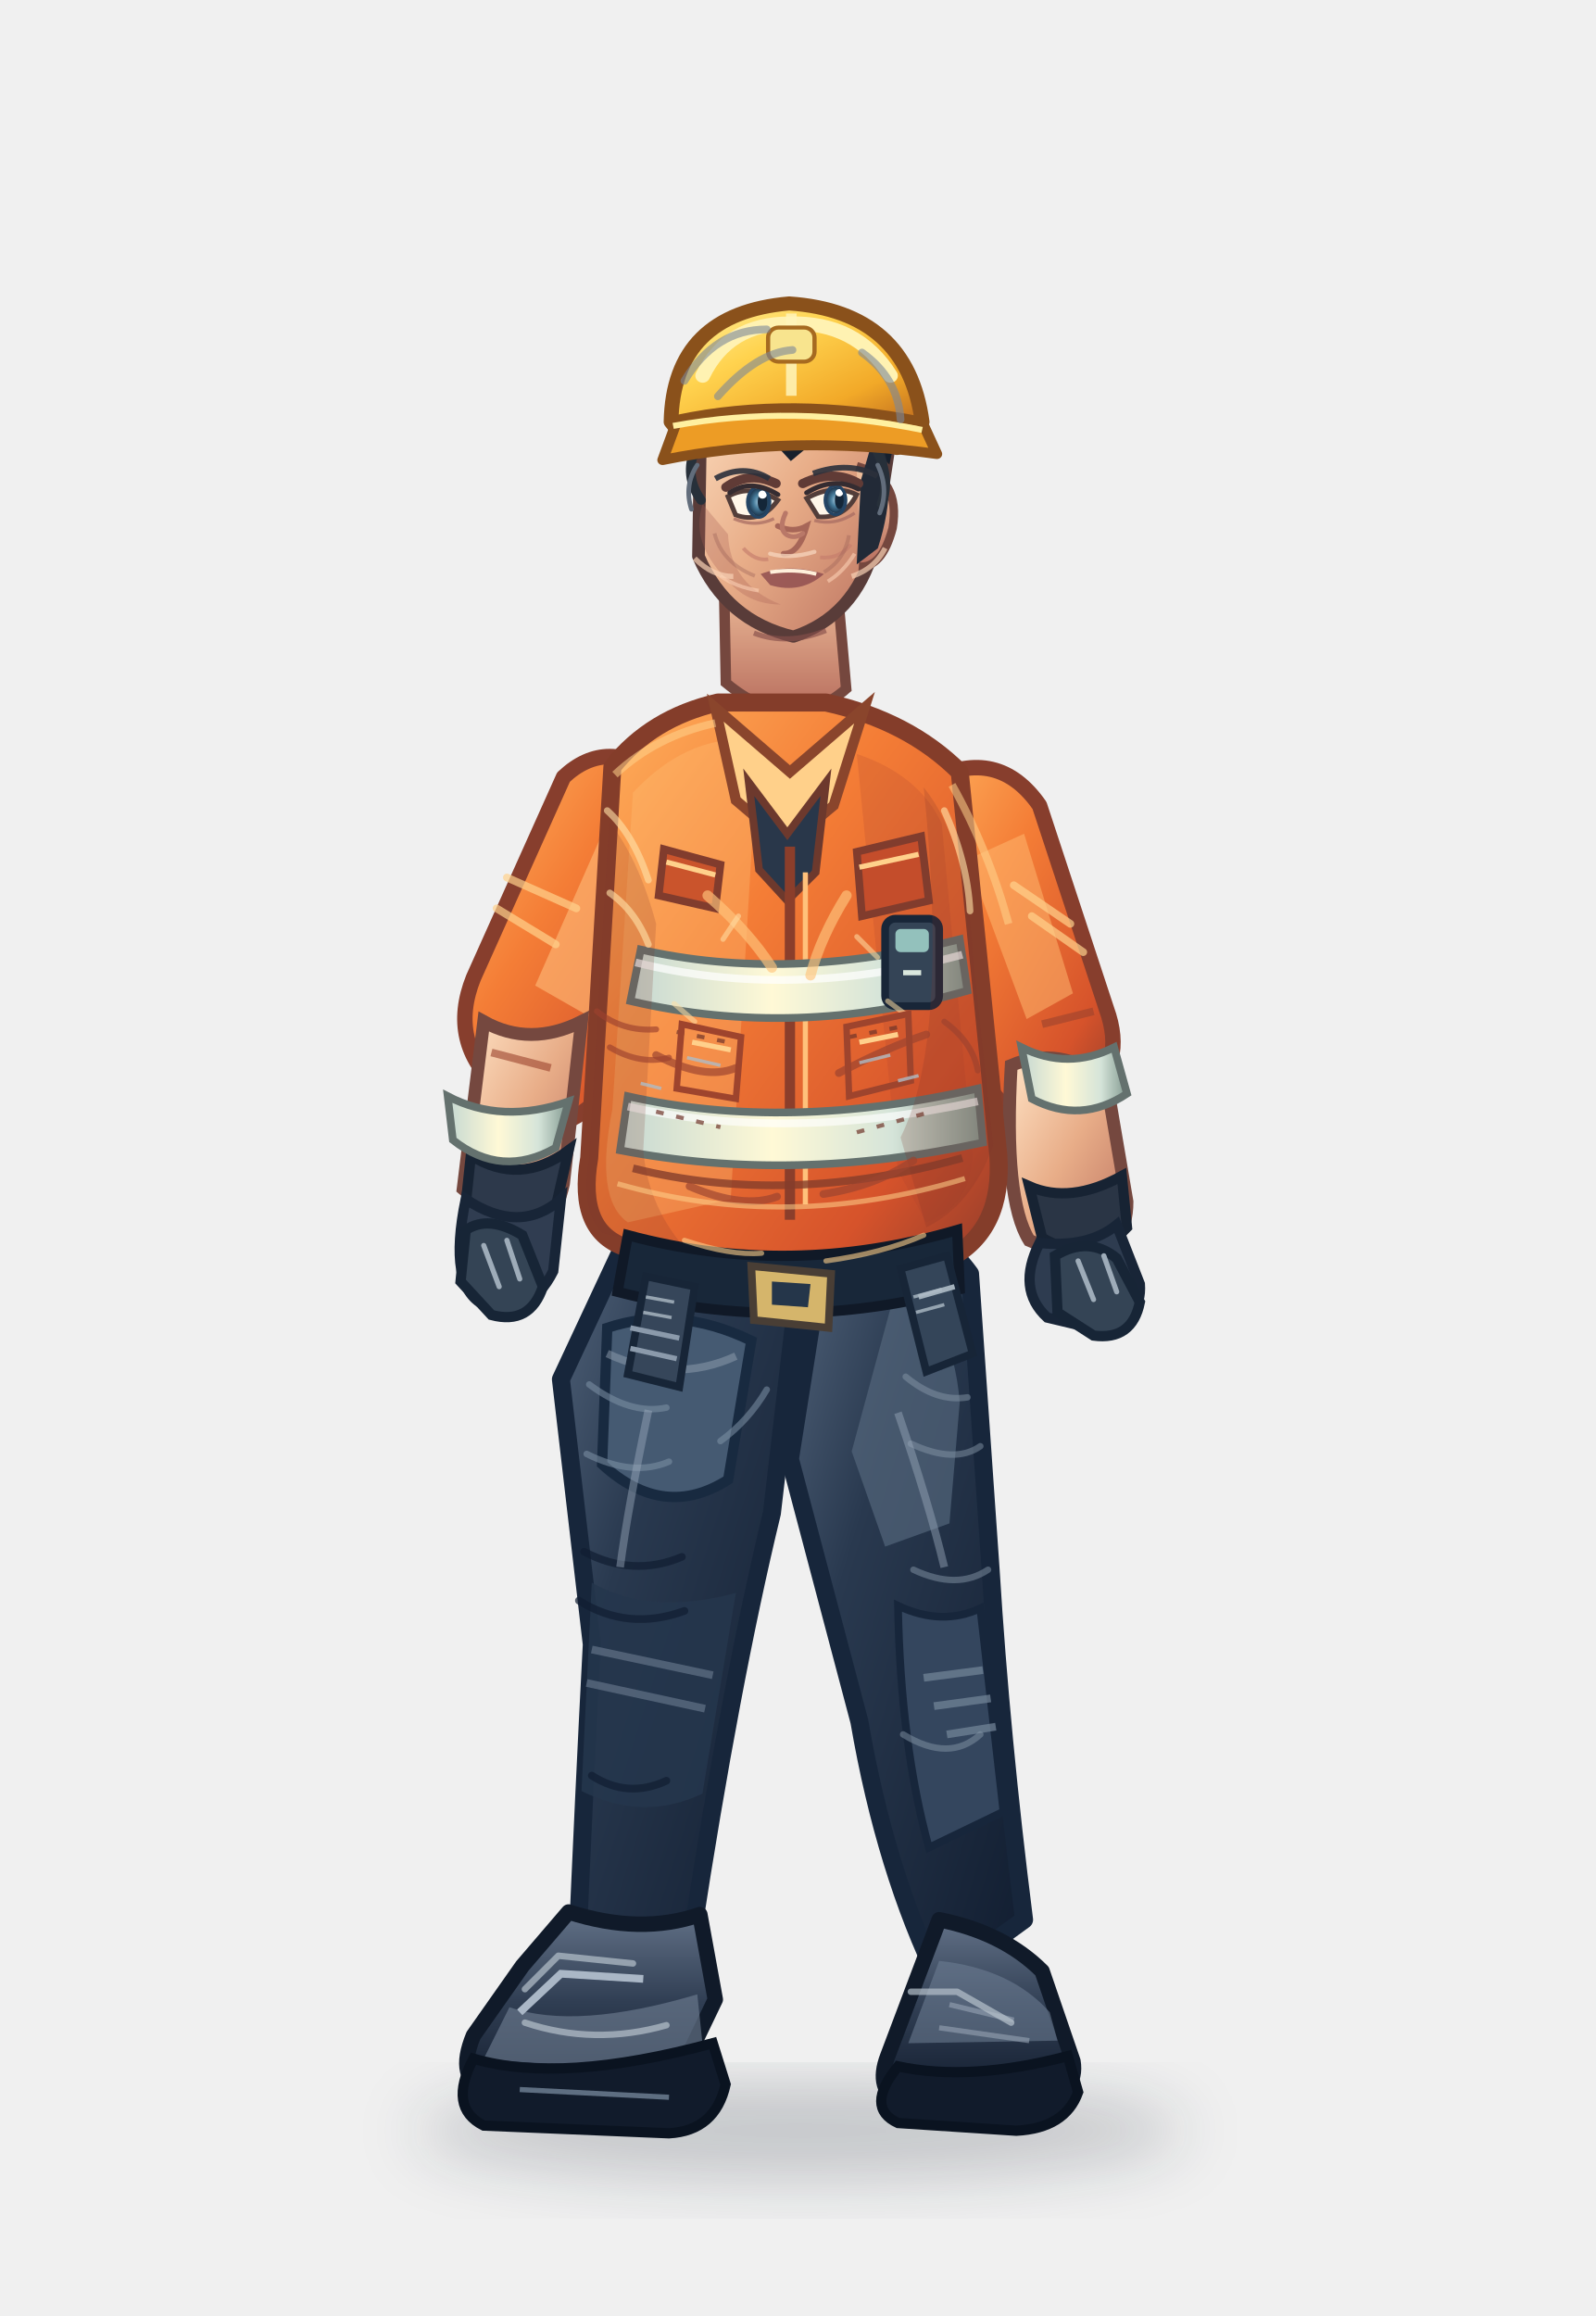
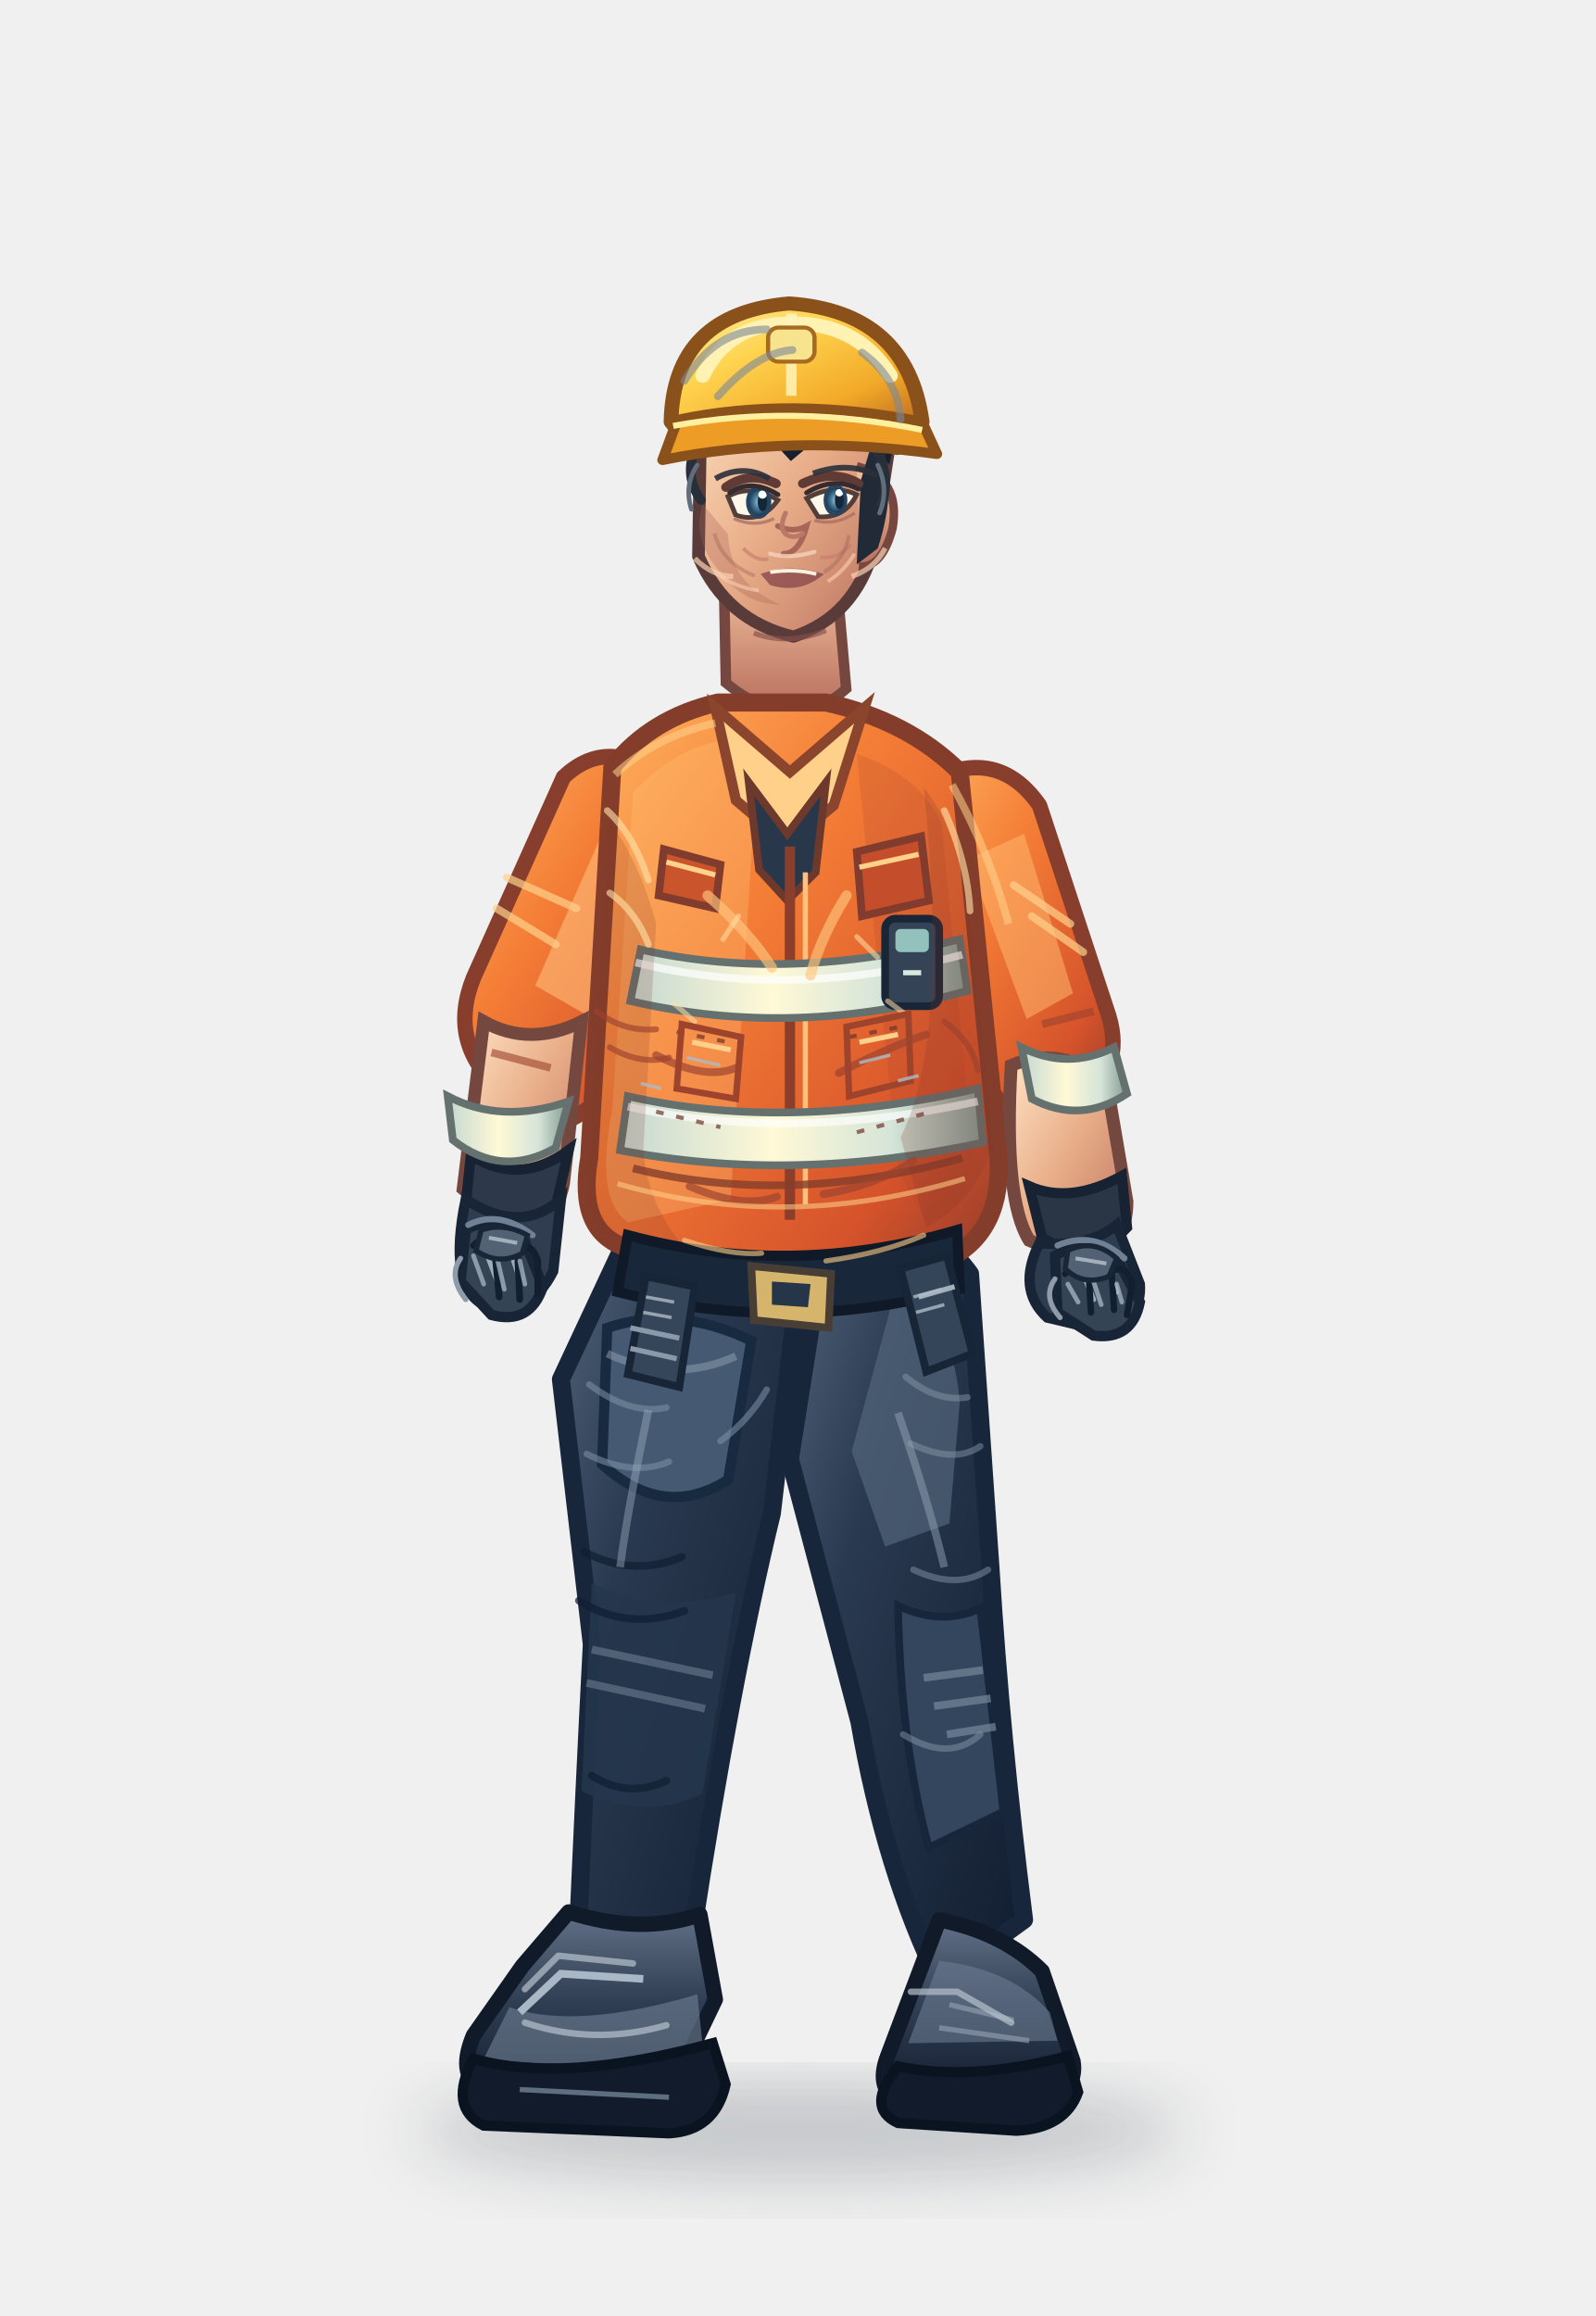
<svg xmlns="http://www.w3.org/2000/svg" viewBox="0 0 620 900" role="img" aria-labelledby="title desc">
  <defs>
    <linearGradient id="skin" x1="0" y1="0" x2="1" y2="1">
      <stop stop-color="#ffe2c4" />
      <stop offset=".48" stop-color="#e8ad88" />
      <stop offset="1" stop-color="#b96f5e" />
    </linearGradient>
    <linearGradient id="skinShadow" x1="0" y1="0" x2="0" y2="1">
      <stop stop-color="#f3c5a0" />
      <stop offset="1" stop-color="#b86e5e" />
    </linearGradient>
    <linearGradient id="helmet" x1="0" y1="0" x2=".85" y2="1">
      <stop stop-color="#fff3a3" />
      <stop offset=".36" stop-color="#ffd34f" />
      <stop offset=".72" stop-color="#f2a928" />
      <stop offset="1" stop-color="#b9651d" />
    </linearGradient>
    <linearGradient id="orange" x1="0" y1="0" x2="1" y2="1">
      <stop stop-color="#ffb35f" />
      <stop offset=".38" stop-color="#f47d36" />
      <stop offset=".78" stop-color="#d6532b" />
      <stop offset="1" stop-color="#8f3b2b" />
    </linearGradient>
    <linearGradient id="orangeLight" x1="0" y1="0" x2="0" y2="1">
      <stop stop-color="#ffd18a" />
      <stop offset="1" stop-color="#e56a30" />
    </linearGradient>
    <linearGradient id="navy" x1="0" y1="0" x2="1" y2="1">
      <stop stop-color="#53657c" />
      <stop offset=".35" stop-color="#29394f" />
      <stop offset="1" stop-color="#111d30" />
    </linearGradient>
    <linearGradient id="boot" x1="0" y1="0" x2="0" y2="1">
      <stop stop-color="#627187" />
      <stop offset=".48" stop-color="#303e53" />
      <stop offset="1" stop-color="#111b2c" />
    </linearGradient>
    <linearGradient id="reflect" x1="0" y1="0" x2="1" y2="0">
      <stop stop-color="#c5d8d2" />
      <stop offset=".42" stop-color="#fff9d6" />
      <stop offset=".75" stop-color="#d5e4d9" />
      <stop offset="1" stop-color="#829990" />
    </linearGradient>
    <radialGradient id="iris">
      <stop stop-color="#9fc5d9" />
      <stop offset=".48" stop-color="#467b9a" />
      <stop offset="1" stop-color="#1c354d" />
    </radialGradient>
    <filter id="shadow" x="-30%" y="-20%" width="160%" height="160%">
      <feGaussianBlur stdDeviation="12" />
    </filter>
    <filter id="soft" x="-20%" y="-20%" width="140%" height="140%">
      <feGaussianBlur stdDeviation="2" />
    </filter>
    <clipPath id="jacketClip">
      <path d="M238 298 Q253 279 279 273 L321 273 Q353 280 373 300 L388 449 Q390 478 369 489 Q308 506 244 485 Q224 479 229 450Z" />
    </clipPath>
  </defs>
  <ellipse cx="311" cy="828" rx="150" ry="19" fill="#172333" opacity=".2" filter="url(#shadow)" />
  <path d="M322 472 Q359 470 377 495 L385 610 Q389 675 398 746 L365 770 Q344 727 334 669 L307 567Z" fill="url(#navy)" stroke="#17263b" stroke-width="7" stroke-linejoin="round" />
  <path d="M347 505 Q370 508 373 545 L369 592 L344 601 L331 564Z" fill="#52657a" opacity=".7" />
  <path d="M349 624 Q366 632 381 625 L390 704 L361 718 Q350 678 349 624Z" fill="#34465e" stroke="#17263b" stroke-width="3" />
  <path d="M359 652 L382 649 M363 663 L385 660 M368 674 L387 671" stroke="#75879a" stroke-width="3" opacity=".7" />
  <path d="M365 746 Q390 751 405 766 L417 801 Q419 813 404 817 L350 817 Q340 812 345 799Z" fill="url(#boot)" stroke="#101a29" stroke-width="6" stroke-linejoin="round" />
  <path d="M365 762 Q393 765 408 782 L411 793 L353 794Z" fill="#708096" opacity=".55" />
  <path d="M349 803 Q377 809 415 799 L419 813 Q414 827 395 828 L349 825 Q336 819 349 803Z" fill="#111b2b" stroke="#0a1320" stroke-width="4" />
  <path d="M369 779 L394 785 M365 788 L400 793" stroke="#9daaba" stroke-width="2" opacity=".55" />
  <path d="M247 474 Q281 461 312 485 L300 588 Q284 654 269 752 L224 766 Q227 696 230 639 L218 536Z" fill="url(#navy)" stroke="#17263b" stroke-width="7" stroke-linejoin="round" />
  <path d="M236 516 Q263 507 292 521 L283 575 Q258 591 234 569Z" fill="#455a72" stroke="#182a40" stroke-width="4" />
  <path d="M236 526 Q262 538 286 527" fill="none" stroke="#91a0b0" stroke-width="3" opacity=".5" />
  <path d="M230 615 Q253 628 286 619 L273 697 Q250 708 226 696Z" fill="#25364c" opacity=".85" />
  <path d="M230 641 L277 651 M228 654 L274 664" stroke="#738398" stroke-width="3" opacity=".55" />
  <path d="M221 743 Q249 752 272 744 L278 777 L266 802 Q261 814 245 816 L189 812 Q177 808 184 791 L203 764Z" fill="url(#boot)" stroke="#101a29" stroke-width="6" stroke-linejoin="round" />
  <path d="M198 780 Q224 789 271 775 L273 794 Q242 806 188 800Z" fill="#718095" opacity=".6" />
  <path d="M184 800 Q218 810 277 794 L282 810 Q278 828 260 829 L188 826 Q174 819 184 800Z" fill="#111b2b" stroke="#0a1320" stroke-width="4" />
  <path d="M202 782 L218 767 L250 769" fill="none" stroke="#aab7c6" stroke-width="3" />
  <path d="M202 812 L260 815" stroke="#5e6e81" stroke-width="2" />
  <path d="M362 303 Q388 290 404 313 L430 392 Q438 414 421 426 L401 437 Q382 427 378 407 L354 347Z" fill="url(#orange)" stroke="#873e2d" stroke-width="6" stroke-linejoin="round" />
  <path d="M398 324 L417 386 L399 396 L376 334Z" fill="#ffb96f" opacity=".52" />
  <path d="M393 414 Q412 406 430 420 L438 467 Q438 485 421 491 L400 482 Q390 466 393 414Z" fill="url(#skin)" stroke="#75483f" stroke-width="5" />
  <path d="M400 461 Q416 468 436 457 L438 477 Q424 492 405 481Z" fill="#2a3545" stroke="#172333" stroke-width="4" />
  <path d="M404 483 Q423 485 434 476 L443 499 Q444 513 428 517 L407 512 Q395 501 404 483Z" fill="#2e3c50" stroke="#182537" stroke-width="4" />
  <path d="M257 302 Q236 286 219 302 L184 380 Q174 405 194 423 L217 437 Q237 430 243 406 L275 348Z" fill="url(#orange)" stroke="#873e2d" stroke-width="6" stroke-linejoin="round" />
  <path d="M238 315 L208 383 L229 395 L259 335Z" fill="#ffbc79" opacity=".6" />
  <path d="M188 397 Q206 407 226 397 L219 460 Q215 479 199 478 L180 462Z" fill="url(#skin)" stroke="#75483f" stroke-width="5" />
  <path d="M183 449 Q202 461 221 447 L216 469 Q198 485 181 468Z" fill="#2d394b" stroke="#172333" stroke-width="4" />
  <path d="M181 466 Q202 480 218 466 L215 494 Q206 512 188 507 Q174 500 181 466Z" fill="#303d51" stroke="#182537" stroke-width="4" />
  <path d="M187 483 L202 489 M184 491 L199 497" stroke="#92a0ae" stroke-width="2" opacity=".7" />
  <g transform="translate(310 185) scale(.82 .78) translate(-310 -185)">
    <path d="M275 233 L328 231 L333 291 Q307 315 276 288Z" fill="url(#skinShadow)" stroke="#75473e" stroke-width="5" />
    <path d="M264 160 Q275 127 308 129 Q346 131 354 166 L346 221 Q337 255 308 265 Q276 257 263 225Z" fill="url(#skin)" stroke="#593c39" stroke-width="6" stroke-linejoin="round" />
    <path d="M265 199 Q259 218 276 236 Q286 249 302 249 Q278 239 277 214Z" fill="#a85f55" opacity=".3" />
    <path d="M338 180 Q359 186 355 211 Q350 231 339 230" fill="url(#skinShadow)" stroke="#75473e" stroke-width="4" />
    <path d="M262 174 Q249 145 270 132 Q287 112 317 122 Q348 118 357 149 L352 174 Q338 159 323 160 L307 174 L293 158 Q279 170 262 174Z" fill="#28303c" stroke="#17202c" stroke-width="5" />
    <path d="M266 154 Q283 123 311 128 Q292 141 282 158Z" fill="#566173" opacity=".65" />
    <path d="M347 162 Q359 185 348 221 L338 229 L340 187Z" fill="#222a37" />
    <g transform="translate(307 197) scale(.91 .92) translate(-307 -197)">
      <path d="M273 190 Q285 181 299 188" fill="none" stroke="#603b36" stroke-width="5" stroke-linecap="round" />
      <path d="M313 188 Q329 180 342 188" fill="none" stroke="#603b36" stroke-width="5" stroke-linecap="round" />
      <path d="M274 195 Q286 188 300 197 Q291 210 278 205Z" fill="#fff7e9" stroke="#533e3a" stroke-width="2.5" />
      <path d="M315 196 Q329 188 341 194 Q335 207 321 206Z" fill="#fff7e9" stroke="#533e3a" stroke-width="2.5" />
      <ellipse cx="290" cy="198" rx="5.5" ry="7.5" fill="url(#iris)" />
      <ellipse cx="330" cy="197" rx="5" ry="7" fill="url(#iris)" />
      <ellipse cx="292" cy="198" rx="2.5" ry="5" fill="#142638" />
      <ellipse cx="332" cy="197" rx="2.3" ry="4.8" fill="#142638" />
      <circle cx="292" cy="194" r="2.2" fill="#fff" />
      <circle cx="332" cy="193" r="2" fill="#fff" />
      <path d="M300 211 Q308 215 315 211 Q311 226 303 226" fill="none" stroke="#a76658" stroke-width="3" stroke-linecap="round" />
      <path d="M291 237 Q306 231 324 237 Q312 248 296 243Z" fill="#914f50" opacity=".85" />
      <path d="M296 236 Q309 234 320 237" fill="none" stroke="#fff0db" stroke-width="2" />
      <path d="M282 223 Q288 230 295 229 M322 228 Q332 229 338 221" fill="none" stroke="#c57c6b" stroke-width="2" opacity=".65" />
      <g>
        <ellipse cx="290" cy="198" rx="5.8" ry="8.3" fill="none" stroke="#244565" stroke-width="1.6" />
        <ellipse cx="330" cy="197" rx="5.4" ry="7.8" fill="none" stroke="#244565" stroke-width="1.6" />
        <path d="M275 193 Q286 185 300 194 M315 193 Q329 184 342 191" fill="none" stroke="#352c31" stroke-width="2.6" stroke-linecap="round" />
        <path d="M277 207 Q288 212 298 207 M319 208 Q330 211 340 204" fill="none" stroke="#a66b61" stroke-width="1.7" opacity=".72" />
        <path d="M304 204 Q300 213 305 216 Q309 218 313 215" fill="none" stroke="#b97868" stroke-width="2.5" stroke-linecap="round" />
        <path d="M296 226 Q306 229 319 225" fill="none" stroke="#f7d6bd" stroke-width="2.2" stroke-linecap="round" opacity=".75" />
        <path d="M267 215 Q271 231 288 238 M337 216 Q335 229 324 236" fill="none" stroke="#9c6057" stroke-width="2" opacity=".38" />
        <path d="M270 238 Q278 244 290 246 M326 241 Q334 236 340 226" fill="none" stroke="#ffd6ba" stroke-width="2" opacity=".55" />
        <path d="M257 169 Q251 184 260 197 M351 169 Q359 185 354 199" fill="none" stroke="#27303a" stroke-width="5" stroke-linecap="round" />
        <path d="M258 178 Q251 189 255 202 M352 178 Q358 191 353 204" fill="none" stroke="#626d7c" stroke-width="2.4" stroke-linecap="round" />
      </g>
      <path d="M270 120 Q306 104 344 120" fill="none" stroke="#d68a20" stroke-width="2.8" opacity=".8" />
      <path d="M270 125 Q307 110 344 125" fill="none" stroke="#fff1b2" stroke-width="2" opacity=".78" />
      <path d="M270 142 L278 139 M336 139 L345 143" stroke="#a65d1c" stroke-width="2.2" stroke-linecap="round" />
      <path d="M278 151 L282 157 M335 151 L331 157" stroke="#fff2ba" stroke-width="2" />
      <circle cx="259" cy="164" r="3.4" fill="#d78b28" stroke="#874d1c" stroke-width="1.5" />
      <circle cx="362" cy="164" r="3.4" fill="#d78b28" stroke="#874d1c" stroke-width="1.5" />
      <path d="M286 116 L293 114 M322 113 L328 115" stroke="#fff8cc" stroke-width="2.4" stroke-linecap="round" />
    </g>
    <path d="M250 158 Q251 104 306 99 Q362 103 369 158 L357 171 Q307 151 260 171Z" fill="url(#helmet)" stroke="#8a511b" stroke-width="7" stroke-linejoin="round" />
    <path d="M265 135 Q277 109 306 109 Q338 108 354 135" fill="none" stroke="#fff2b2" stroke-width="7" stroke-linecap="round" />
    <path d="M307 104 L307 145" stroke="#fff4ba" stroke-width="5" opacity=".85" />
    <path d="M253 157 Q307 145 369 158 L376 174 Q307 164 246 177Z" fill="#ed9c25" stroke="#8a511b" stroke-width="5" stroke-linejoin="round" />
    <path d="M251 160 Q308 149 369 162" fill="none" stroke="#fff0a0" stroke-width="3" />
    <rect x="296" y="111" width="22" height="17" rx="5" fill="#f8e48e" stroke="#a66a20" stroke-width="2" />
  </g>
  <path d="M238 298 Q253 279 279 273 L321 273 Q353 280 373 300 L388 449 Q390 478 369 489 Q308 506 244 485 Q224 479 229 450Z" fill="url(#orange)" stroke="#843d2a" stroke-width="7" stroke-linejoin="round" />
  <path d="M246 308 Q262 291 280 288 L294 299 L284 466 L244 475 Q231 466 238 431Z" fill="#ffbd72" opacity=".35" />
  <path d="M333 293 Q357 301 366 320 L378 449 Q377 469 360 475 L349 455Z" fill="#a83f2d" opacity=".2" />
  <path d="M278 275 L307 300 L336 275 L324 313 L306 328 L286 311Z" fill="#ffd08a" stroke="#8a452c" stroke-width="4" />
  <path d="M291 304 L306 324 L321 304 L317 339 L306 350 L295 338Z" fill="#29374a" stroke="#6d392d" stroke-width="3" />
  <path d="M307 329 L307 474" stroke="#8b3e2b" stroke-width="4" />
  <path d="M313 339 L313 468" stroke="#ffc17b" stroke-width="2" />
  <path d="M249 369 Q306 382 373 365 L376 385 Q309 404 245 389Z" fill="url(#reflect)" stroke="#64716e" stroke-width="3" />
  <path d="M247 374 Q307 389 374 371" fill="none" stroke="#fff" stroke-width="3" opacity=".7" />
  <path d="M244 426 Q306 440 380 423 L382 444 Q308 460 241 447Z" fill="url(#reflect)" stroke="#64716e" stroke-width="3" />
  <path d="M244 430 Q306 444 380 428" fill="none" stroke="#fff" stroke-width="3" opacity=".65" />
  <path d="M258 330 L280 336 L278 353 L256 348Z" fill="#ca542c" stroke="#813c2d" stroke-width="3" />
  <path d="M333 331 L358 325 L361 350 L335 356Z" fill="#c44d2b" stroke="#813c2d" stroke-width="3" />
  <path d="M259 335 L278 340 M334 337 L357 332" stroke="#ffd18b" stroke-width="2" />
  <rect x="344" y="357" width="21" height="34" rx="4" fill="#344456" stroke="#182638" stroke-width="3" />
  <rect x="348" y="361" width="13" height="9" rx="2" fill="#93c1bc" />
  <path d="M351 378 L358 378" stroke="#dbe8de" stroke-width="2" />
  <path d="M246 454 Q306 469 374 450" fill="none" stroke="#843d2a" stroke-width="3" opacity=".8" />
  <g clip-path="url(#jacketClip)">
    <path d="M232 314 Q247 329 255 359 L250 447 Q252 470 268 487 L229 478 L224 429Z" fill="#7f332c" opacity=".19" />
    <path d="M359 306 Q376 327 378 371 L386 445 Q378 468 360 477 L350 442 Q369 404 359 306Z" fill="#7f3029" opacity=".2" />
    <path d="M275 348 Q291 362 300 376 M329 348 Q319 364 315 379" fill="none" stroke="#ffc57c" stroke-width="4" stroke-linecap="round" opacity=".65" />
    <path d="M255 410 Q274 420 286 415 M326 417 Q345 407 360 402 M268 461 Q289 470 302 465 M320 464 Q340 461 355 451" fill="none" stroke="#9b432f" stroke-width="3" stroke-linecap="round" opacity=".68" />
    <path d="M287 356 L281 365 M333 364 L341 372 M262 390 L270 397 M345 389 L353 395" stroke="#ffe0a6" stroke-width="2" stroke-linecap="round" opacity=".55" />
    <path d="M263 401 L283 405 M330 403 L350 399 M255 432 L280 438 M333 440 L362 432" stroke="#6f342a" stroke-width="1.6" stroke-dasharray="3 5" opacity=".7" />
    <path d="M240 460 Q306 479 375 458" fill="none" stroke="#ffd18a" stroke-width="2" opacity=".55" />
  </g>
  <path d="M266 148 Q278 128 298 128 M279 154 Q294 137 308 136 M335 137 Q349 147 350 163" fill="none" stroke="#7c8798" stroke-width="3" stroke-linecap="round" opacity=".6" />
  <path d="M278 186 Q289 180 299 186 M316 184 Q330 179 341 185" fill="none" stroke="#2b303b" stroke-width="2.2" opacity=".9" />
  <path d="M270 217 Q277 224 285 224 M331 224 Q340 221 344 213" fill="none" stroke="#f8d2b5" stroke-width="2" opacity=".7" />
  <path d="M293 246 Q306 251 321 245" fill="none" stroke="#854e49" stroke-width="2" opacity=".65" />
  <path d="M174 426 Q195 437 221 428 L216 446 Q195 458 176 443Z" fill="url(#reflect)" stroke="#64716e" stroke-width="3" />
  <path d="M397 407 Q415 416 433 407 L438 425 Q420 437 401 427Z" fill="url(#reflect)" stroke="#64716e" stroke-width="3" />
  <path d="M244 480 Q307 497 372 478 L373 501 Q306 519 240 502Z" fill="#182739" stroke="#101927" stroke-width="4" />
  <path d="M292 492 L323 495 L322 516 L293 513Z" fill="#d5b56b" stroke="#493e35" stroke-width="3" />
  <path d="M300 498 L315 499 L314 508 L300 507Z" fill="#25364a" />
  <path d="M251 496 L270 500 L264 539 L244 534Z" fill="#36465a" stroke="#172537" stroke-width="3" />
  <path d="M245 516 L264 520 M245 524 L263 528" stroke="#8b9aab" stroke-width="2" />
  <path d="M350 493 L368 488 L378 526 L360 533Z" fill="#344559" stroke="#172537" stroke-width="3" />
  <path d="M357 504 L371 500" stroke="#a3b1bc" stroke-width="2" />
  <path d="M265 398 L288 403 L286 427 L263 423Z M329 399 L353 394 L354 420 L330 426Z" fill="none" stroke="#9e442d" stroke-width="2.5" />
  <path d="M269 405 L284 408 M334 405 L349 402" stroke="#ffd08b" stroke-width="2" />
  <path d="M197 341 L224 353 M193 353 L216 367 M394 344 L416 359 M401 356 L421 370" stroke="#ffd18b" stroke-width="3" opacity=".7" stroke-linecap="round" />
  <path d="M191 409 L214 415 M405 398 L425 393" stroke="#9b432d" stroke-width="3" opacity=".6" />
  <path d="M181 478 Q190 472 203 480 L211 500 Q206 515 191 511 L179 498Z" fill="#344455" stroke="#172536" stroke-width="4" />
  <path d="M188 484 L194 500 M197 482 L202 497" stroke="#9eacb9" stroke-width="2" stroke-linecap="round" />
  <path d="M410 488 Q423 480 434 489 L443 506 Q440 521 425 519 L411 510Z" fill="#344455" stroke="#172536" stroke-width="4" />
  <path d="M419 490 L425 505 M429 488 L434 502" stroke="#9eacb9" stroke-width="2" stroke-linecap="round" />
  <g fill="none" stroke-linecap="round" stroke-linejoin="round">
    <path d="M236 315 Q246 324 252 342 M237 347 Q247 354 252 367 M367 315 Q376 335 377 354" stroke="#ffe0a6" stroke-width="2.6" opacity=".62" />
    <path d="M232 393 Q242 401 255 400 M237 407 Q249 414 260 411 M367 397 Q378 405 380 416" stroke="#9d422e" stroke-width="2.3" opacity=".66" />
    <path d="M266 482 Q284 488 296 487 M321 490 Q343 487 359 480" stroke="#ffd18b" stroke-width="2" opacity=".6" />
    <path d="M229 538 Q245 550 259 547 M228 565 Q246 574 260 568 M280 560 Q291 552 298 540" stroke="#7e91a6" stroke-width="2.5" opacity=".55" />
    <path d="M227 603 Q246 613 265 605 M225 622 Q244 634 266 626 M230 690 Q244 699 259 692" stroke="#101d31" stroke-width="3" opacity=".7" />
    <path d="M352 535 Q364 545 376 543 M354 561 Q371 569 381 562 M355 610 Q372 618 384 610 M351 674 Q369 685 381 674" stroke="#8798aa" stroke-width="2.5" opacity=".48" />
    <path d="M204 773 L217 760 L246 763 M204 786 Q231 795 259 787 M354 774 L372 774 L393 786" stroke="#b6c2cc" stroke-width="2.5" opacity=".7" />
  </g>
  <g fill="none" stroke="#aebbc6" stroke-width="1.3" opacity=".8">
    <path d="M251 504 l11 2 M250 510 l11 2 M355 504 l11 -3 M356 510 l11 -3" />
    <path d="M249 421 l8 2 M349 420 l8 -2 M267 411 l13 3 M334 413 l12 -3" />
  </g>
+   <g fill="none" stroke-linecap="round" stroke-linejoin="round">
+     <path d="M184 484 Q188 480 192 483 L194 504 M193 482 Q198 479 201 484 L202 505 M202 485 Q207 483 209 490 L209 503" stroke="#111f30" stroke-width="2.6" />
+     <path d="M184 488 L188 499 M193 488 L196 501 M202 490 L204 499" stroke="#aab8c4" stroke-width="1.8" opacity=".75" />
+     <path d="M414 495 Q418 489 423 493 L424 510 M423 491 Q429 487 432 494 L433 509 M432 494 Q438 491 440 499 L438 511" stroke="#111f30" stroke-width="2.5" />
+     <path d="M415 499 L419 506 M425 498 L428 507 M434 499 L436 506" stroke="#aab8c4" stroke-width="1.8" opacity=".75" />
+     <path d="M179 489 Q174 496 181 505 M410 497 Q405 504 412 512" stroke="#8e9ba8" stroke-width="2" />
+     <path d="M182 476 Q194 470 207 480 M411 484 Q425 478 437 489" stroke="#718195" stroke-width="2.4" />
+   </g>
+   <path d="M187 478 Q196 475 205 480 L203 487 Q194 492 185 486Z" fill="#526174" stroke="#182638" stroke-width="2" />
+   <path d="M415 486 Q425 481 434 489 L431 496 Q421 500 414 493Z" fill="#526174" stroke="#182638" stroke-width="2" />
+   <path d="M190 481 L201 483 M418 489 L430 491" stroke="#c6d0d8" stroke-width="1.5" opacity=".7" />
  <path d="M239 301 Q255 286 278 281 M370 305 Q384 330 392 359" fill="none" stroke="#ffd18b" stroke-width="3" opacity=".55" />
  <path d="M252 548 Q244 586 241 609 M349 549 Q361 584 367 609" fill="none" stroke="#9baabc" stroke-width="3" opacity=".45" />
</svg>
